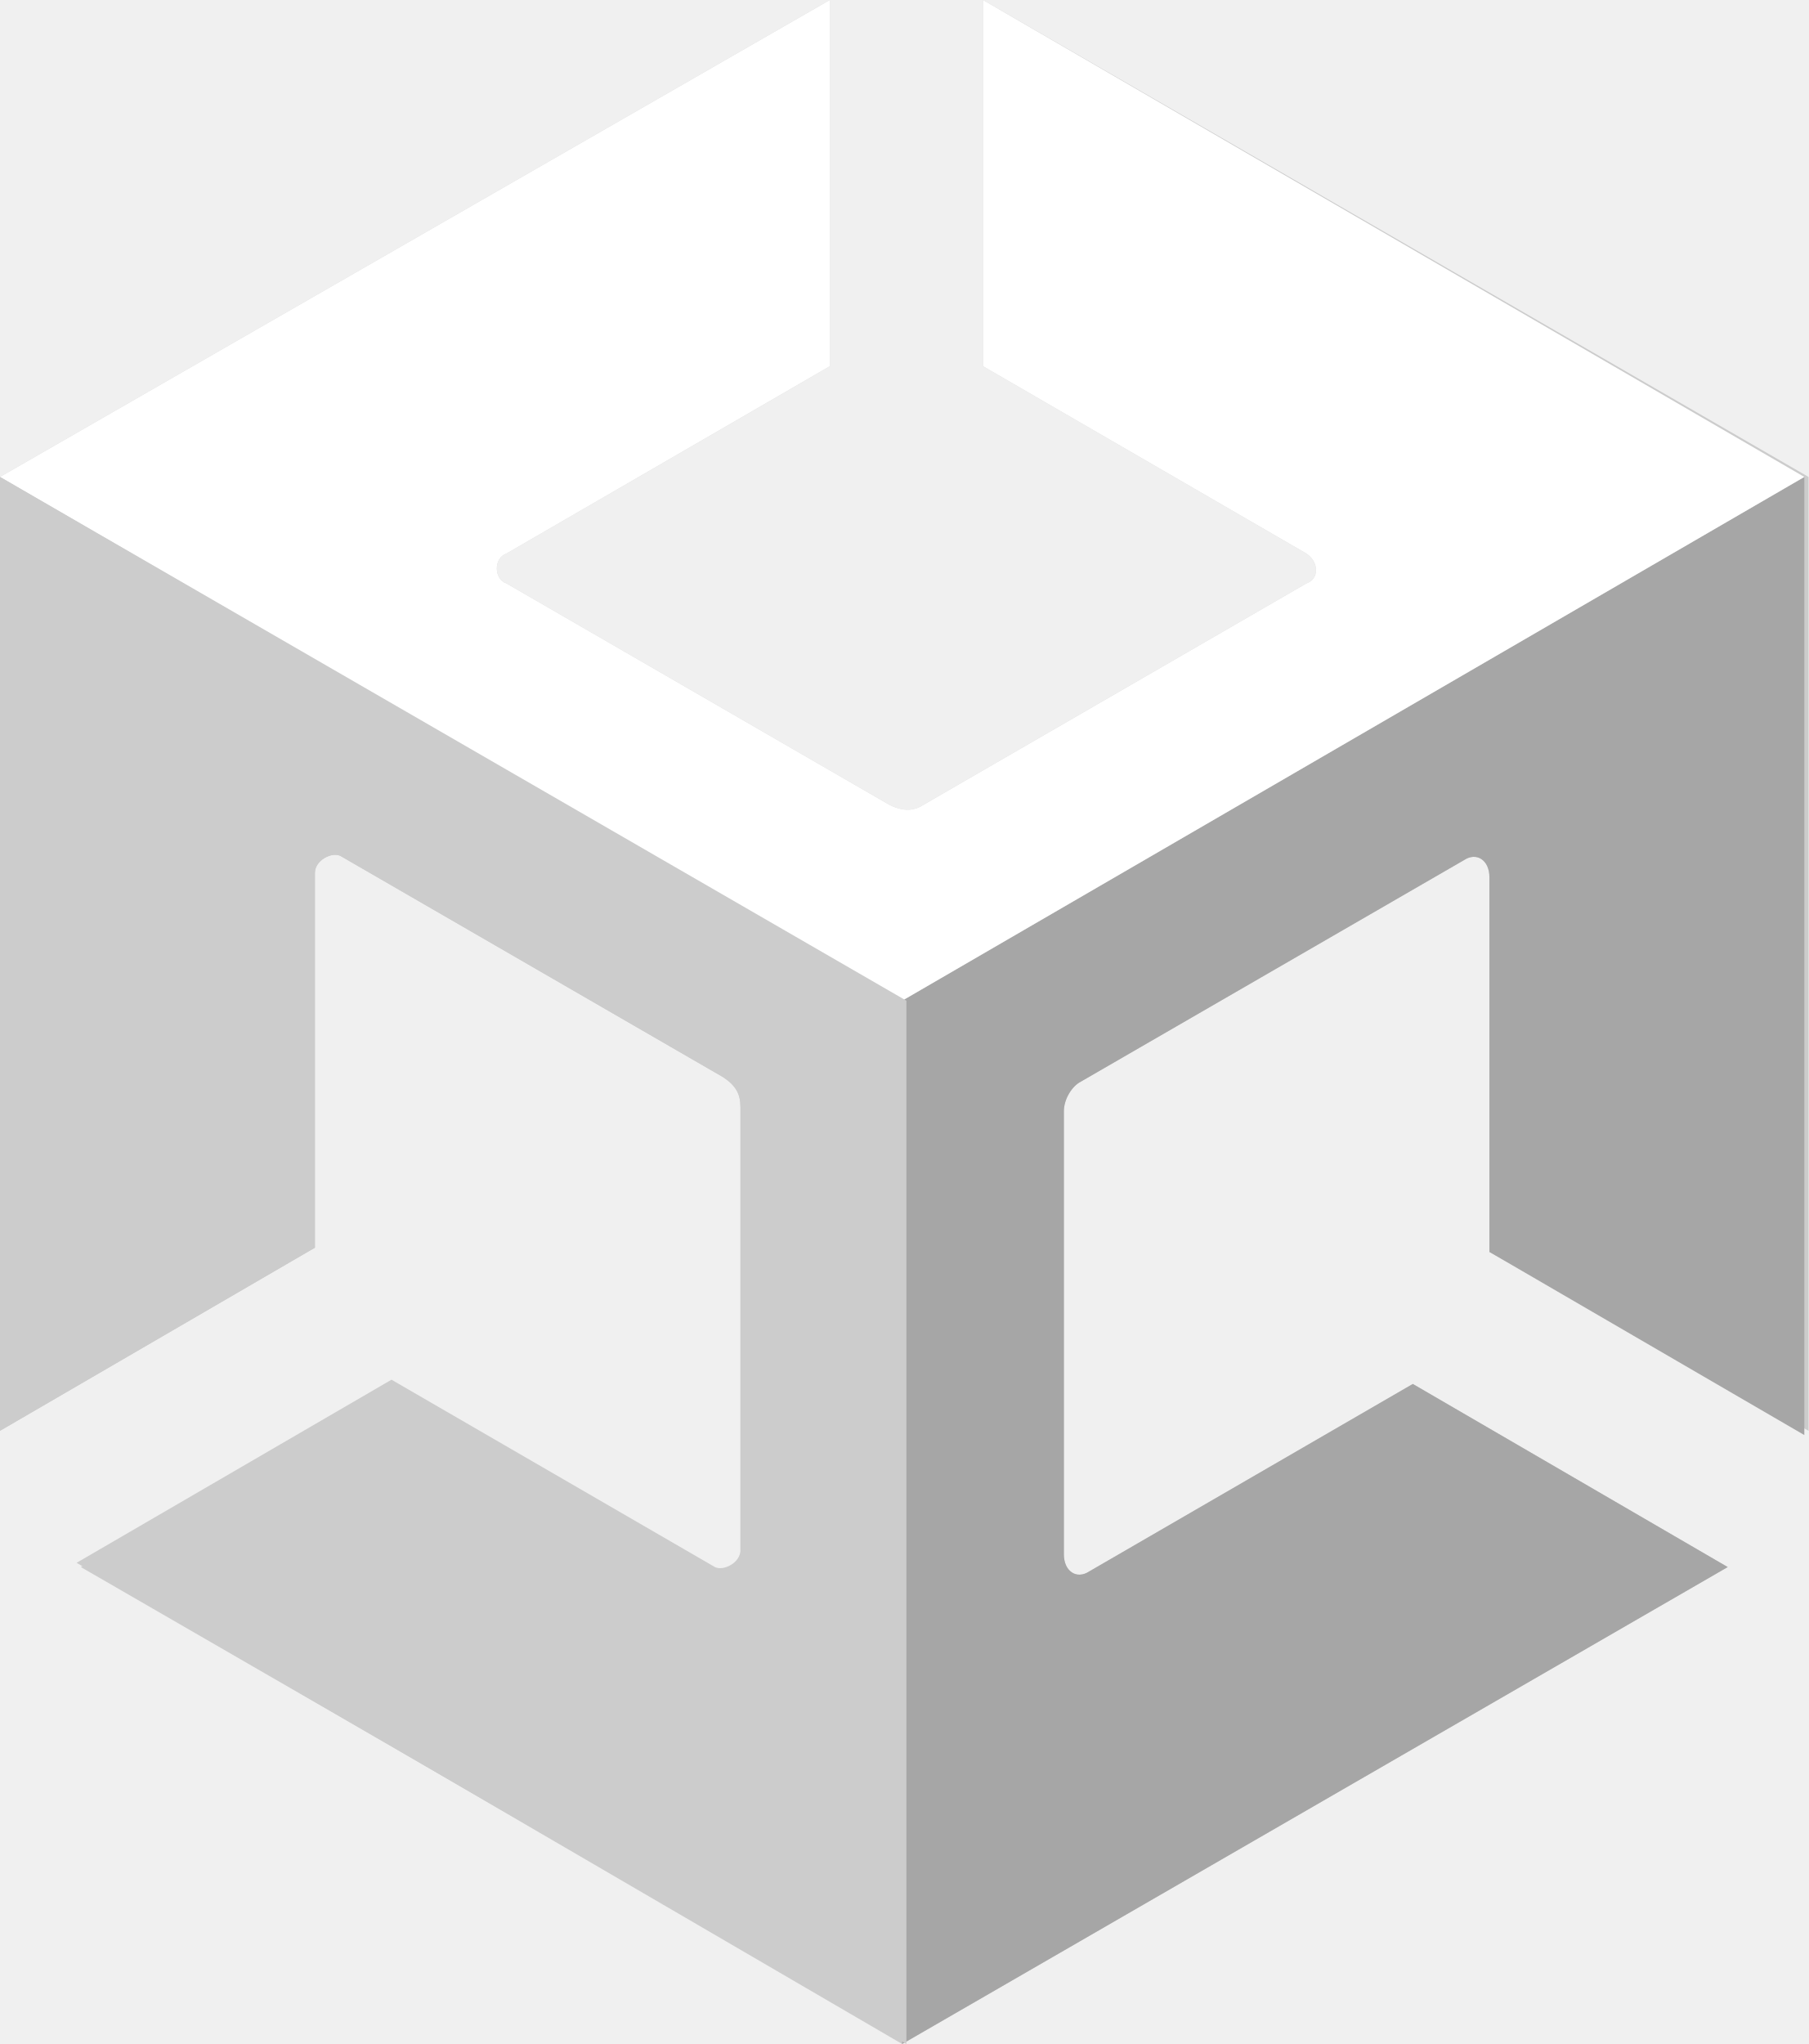
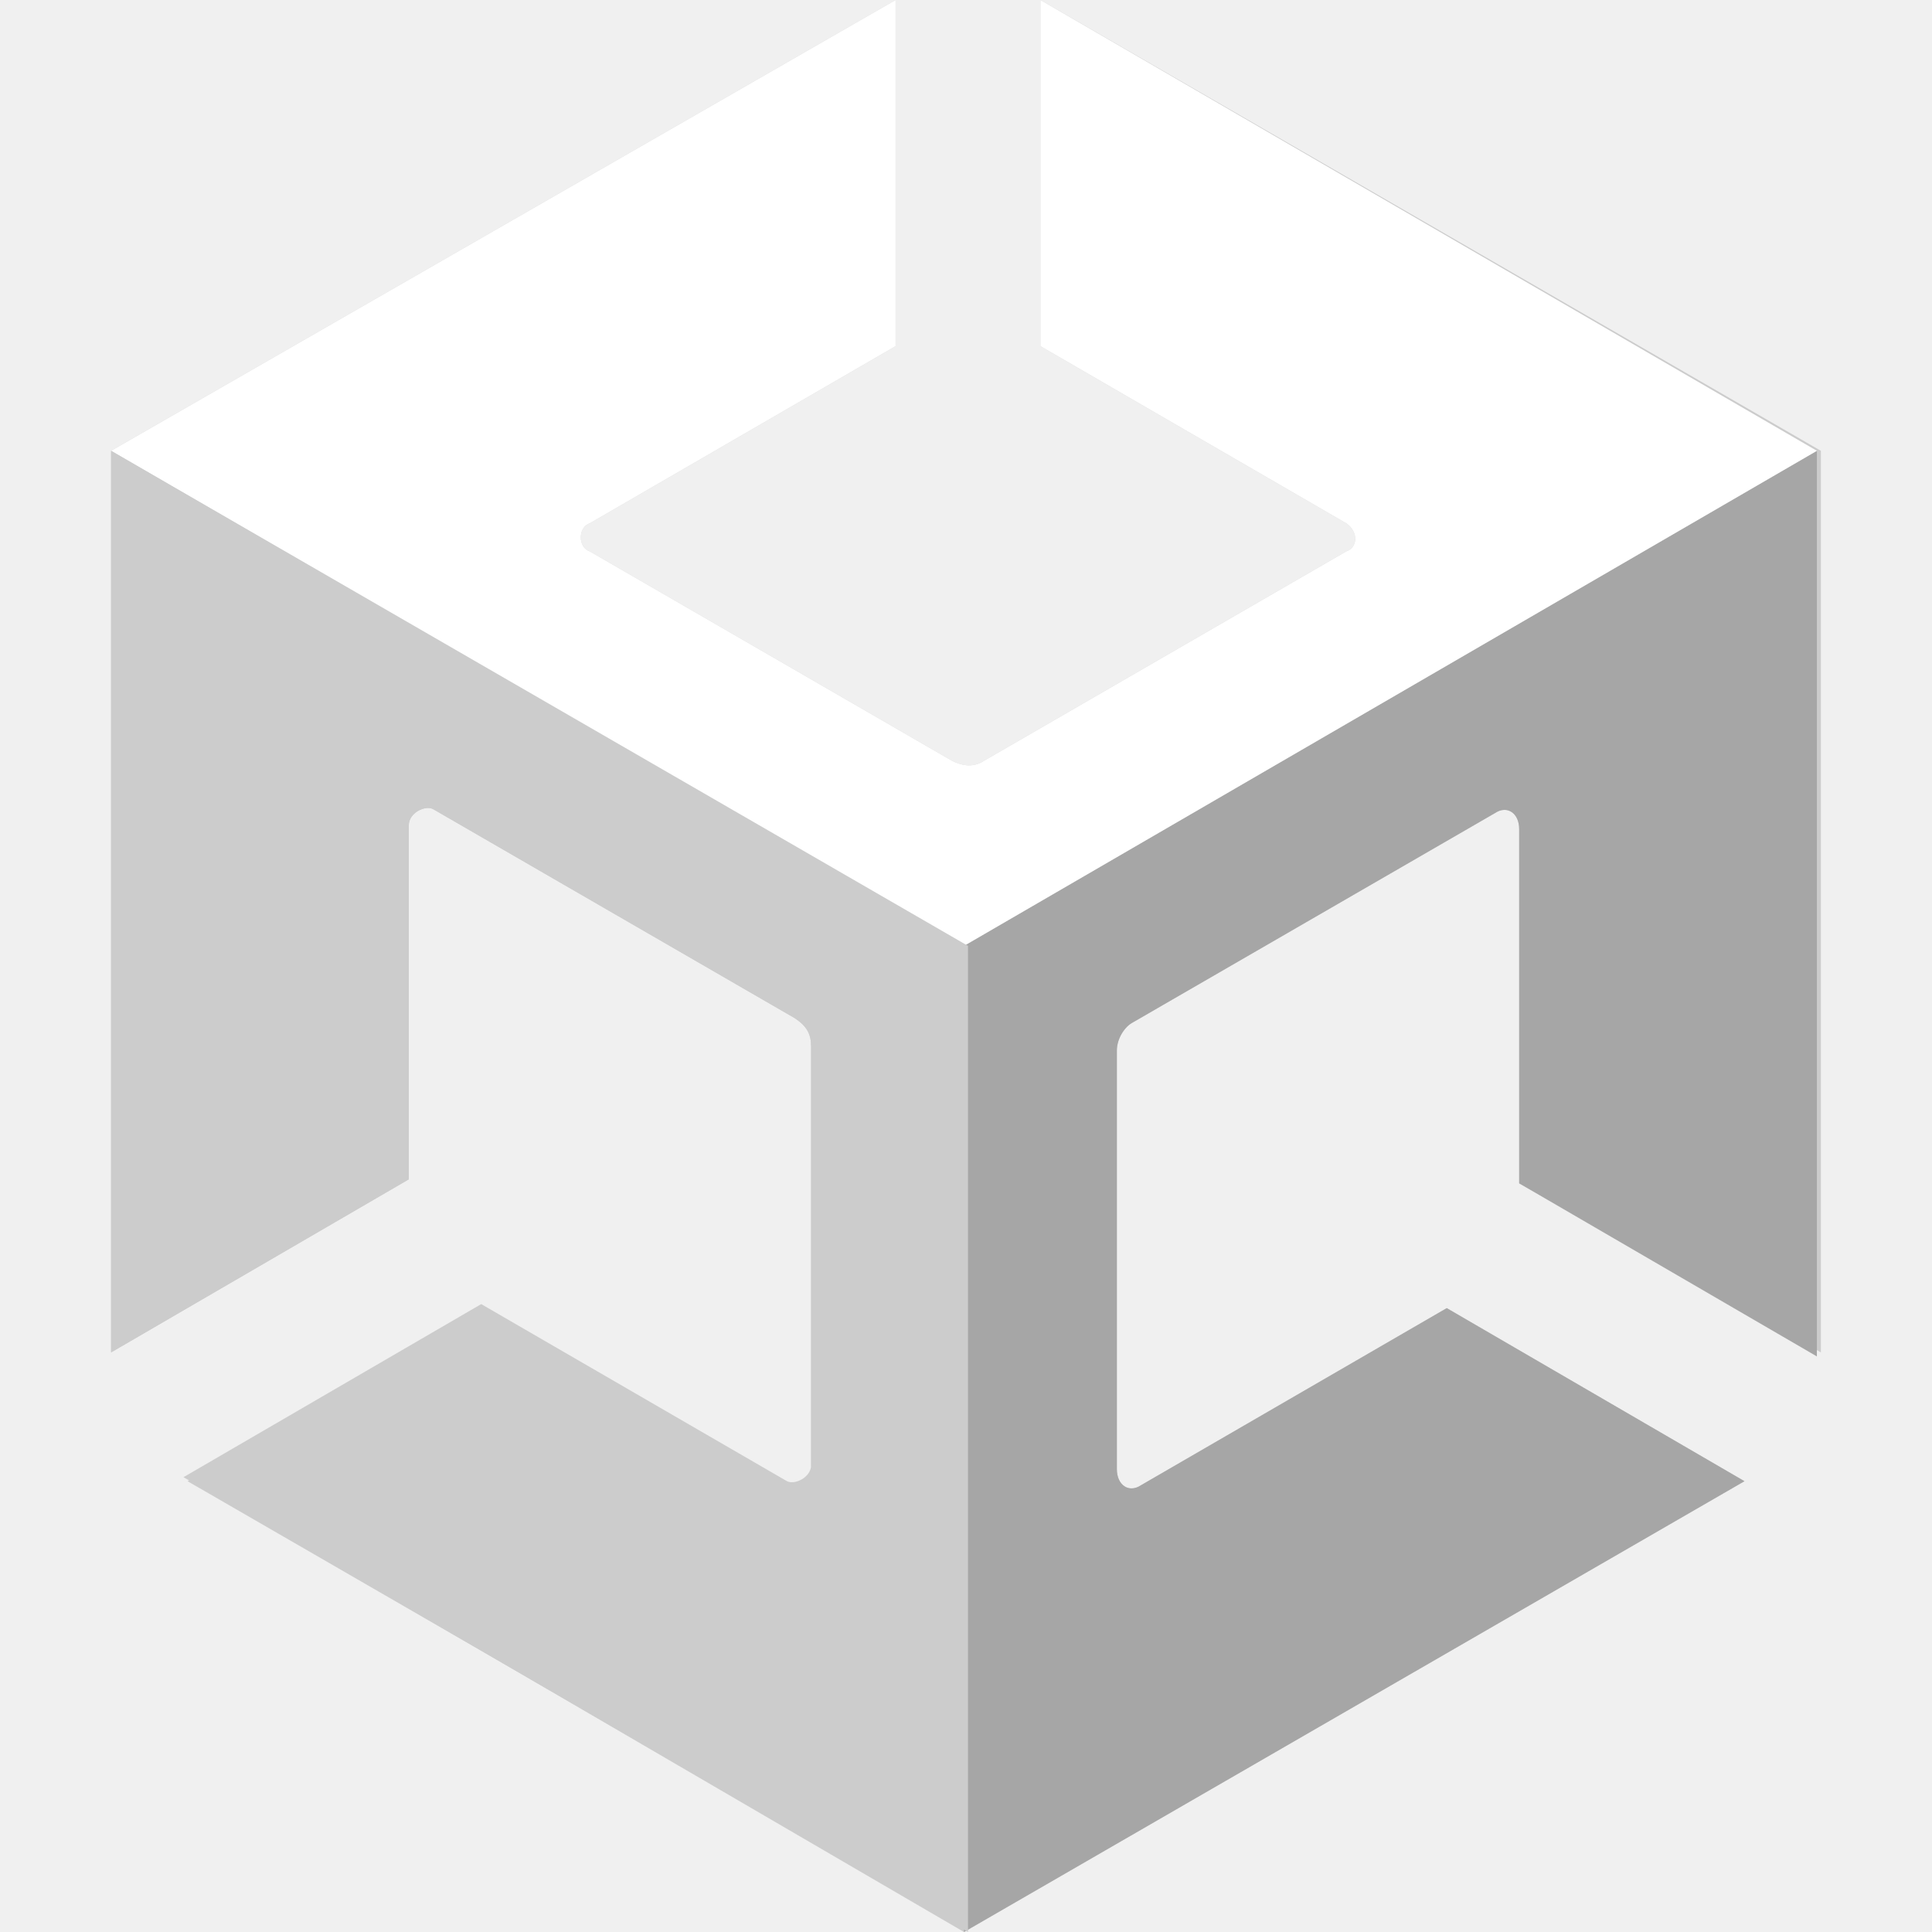
- <svg xmlns="http://www.w3.org/2000/svg" version="1.2" baseProfile="tiny-ps" viewBox="0 0 1486 1679" width="1486" height="1679">
-   <style>
+ <svg xmlns="http://www.w3.org/2000/svg" version="1.2" viewBox="0 0 1679 1679" id="svg13">
+   <defs id="defs17" />
+   <style id="style4">
		tspan { white-space:pre }
		.shp0 { fill: #cccccc } 
		.shp1 { fill: #a6a6a6 } 
		.shp2 { fill: #ffffff } 
	</style>
-   <path id="Layer" class="shp0" d="M1485.9 1175.3L1485.9 391.77L807.63 0L807.63 300.82L1073.35 454.73C1083.84 461.73 1083.84 475.72 1073.35 479.21L758.69 661.11C748.2 668.1 737.71 664.6 730.72 661.11L416.05 479.21C405.56 475.72 405.56 458.23 416.05 454.73L681.77 300.82L681.77 0L0 391.77L0 1175.3L0 1171.8L0 1175.3L258.72 1024.89L258.72 717.07C258.72 706.58 272.71 699.58 279.7 703.08L594.36 884.97C604.85 891.97 608.35 898.96 608.35 909.46L608.35 1273.24C608.35 1283.74 594.36 1290.73 587.37 1287.23L321.65 1133.32L62.93 1283.74L741.2 1679L1419.48 1287.23L1160.75 1136.82L895.04 1290.73C884.55 1297.73 874.06 1290.73 874.06 1276.74L874.06 912.96C874.06 902.46 881.05 891.97 888.05 888.47L1202.71 706.58C1213.2 699.58 1223.69 706.58 1223.69 720.57L1223.69 1028.39L1485.9 1175.3L1485.9 1175.3Z" />
-   <path id="Layer" class="shp1" d="M741.2 1679L1419.48 1287.23L1160.75 1136.82L895.04 1290.73C884.55 1297.73 874.06 1290.73 874.06 1276.74L874.06 912.96C874.06 902.46 881.05 891.97 888.05 888.47L1202.71 706.58C1213.2 699.58 1223.69 706.58 1223.69 720.57L1223.69 1028.39L1482.41 1178.8L1482.41 391.77L741.2 822.01L741.2 1679Z" />
-   <path id="Layer" class="shp2" d="M807.63 0L807.63 300.82L1073.35 454.73C1083.84 461.73 1083.84 475.72 1073.35 479.21L758.69 661.11C748.2 668.1 737.71 664.6 730.72 661.11L416.05 479.21C405.56 475.72 405.56 458.23 416.05 454.73L681.77 300.82L681.77 0L0 391.77L741.2 822.01L1482.41 391.77L807.63 0Z" />
-   <path id="Layer" class="shp0" d="M590.87 1290.73L325.15 1136.82L66.43 1287.23L744.7 1679L744.7 822.01L0 391.77L0 1175.3L0 1171.8L0 1175.3L258.72 1024.89L258.72 717.07C258.72 706.58 272.71 699.58 279.7 703.08L594.36 884.97C604.85 891.97 608.35 898.96 608.35 909.46L608.35 1273.24C611.84 1287.23 601.35 1297.73 590.87 1290.73L590.87 1290.73Z" />
+   <g id="g313" transform="translate(96.55)">
+     <path id="Layer" class="shp0" d="M 1485.9,1175.3 V 391.77 L 807.63,0 v 300.82 l 265.72,153.91 c 10.49,7 10.49,20.99 0,24.48 l -314.66,181.9 c -10.49,6.99 -20.98,3.49 -27.97,0 L 416.05,479.21 c -10.49,-3.49 -10.49,-20.98 0,-24.48 L 681.77,300.82 V 0 L 0,391.77 v 783.53 -3.5 3.5 L 258.72,1024.89 V 717.07 c 0,-10.49 13.99,-17.49 20.98,-13.99 l 314.66,181.89 c 10.49,7 13.99,13.99 13.99,24.49 v 363.78 c 0,10.5 -13.99,17.49 -20.98,13.99 L 321.65,1133.32 62.93,1283.74 741.2,1679 1419.48,1287.23 1160.75,1136.82 895.04,1290.73 c -10.49,7 -20.98,0 -20.98,-13.99 V 912.96 c 0,-10.5 6.99,-20.99 13.99,-24.49 l 314.66,-181.89 c 10.49,-7 20.98,0 20.98,13.99 v 307.82 z" />
+     <path id="path7" class="shp1" d="m 741.2,1679 678.28,-391.77 -258.73,-150.41 -265.71,153.91 c -10.49,7 -20.98,0 -20.98,-13.99 V 912.96 c 0,-10.5 6.99,-20.99 13.99,-24.49 l 314.66,-181.89 c 10.49,-7 20.98,0 20.98,13.99 v 307.82 l 258.72,150.41 V 391.77 L 741.2,822.01 Z" />
+     <path id="path9" class="shp2" d="m 807.63,0 v 300.82 l 265.72,153.91 c 10.49,7 10.49,20.99 0,24.48 l -314.66,181.9 c -10.49,6.99 -20.98,3.49 -27.97,0 L 416.05,479.21 c -10.49,-3.49 -10.49,-20.98 0,-24.48 L 681.77,300.82 V 0 L 0,391.77 741.2,822.01 1482.41,391.77 Z" />
+     <path id="path11" class="shp0" d="M 590.87,1290.73 325.15,1136.82 66.43,1287.23 744.7,1679 V 822.01 L 0,391.77 v 783.53 -3.5 3.5 L 258.72,1024.89 V 717.07 c 0,-10.49 13.99,-17.49 20.98,-13.99 l 314.66,181.89 c 10.49,7 13.99,13.99 13.99,24.49 v 363.78 c 3.49,13.99 -7,24.49 -17.48,17.49 z" />
+   </g>
</svg>
